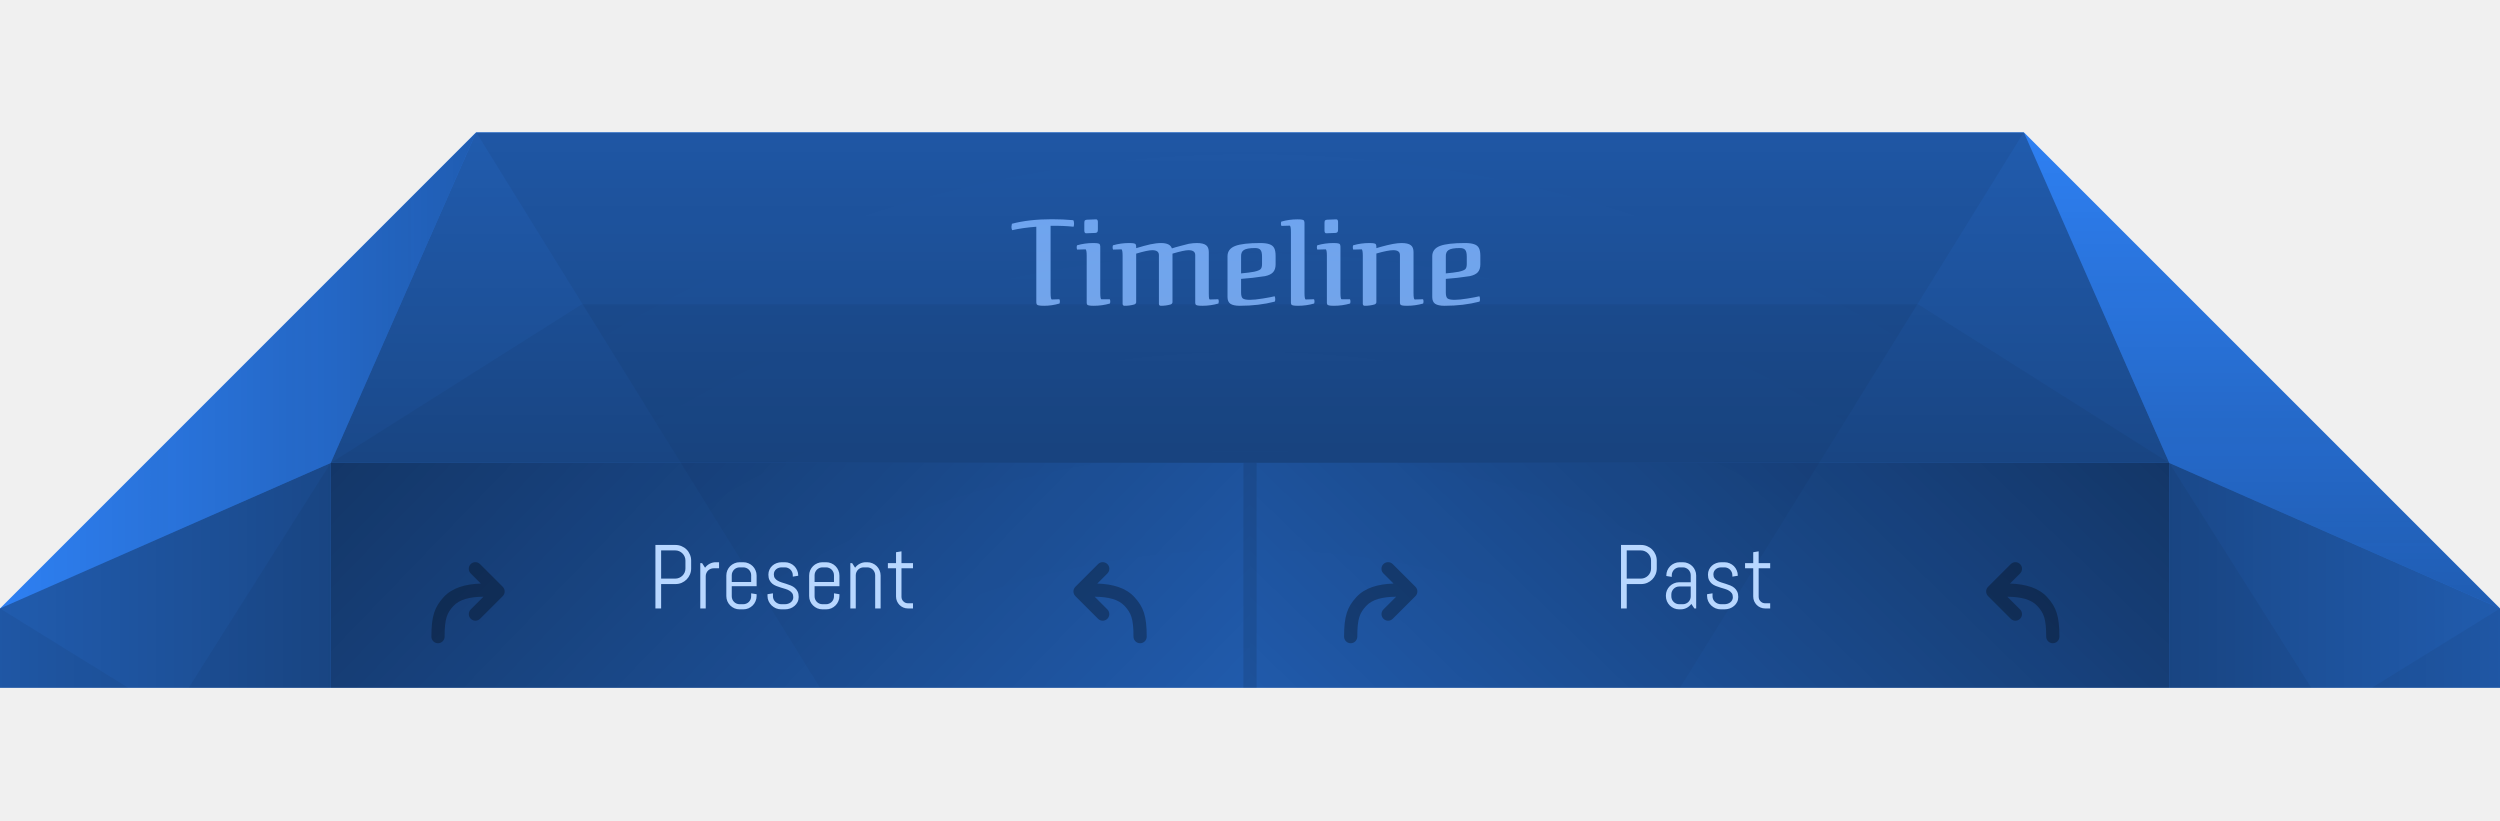
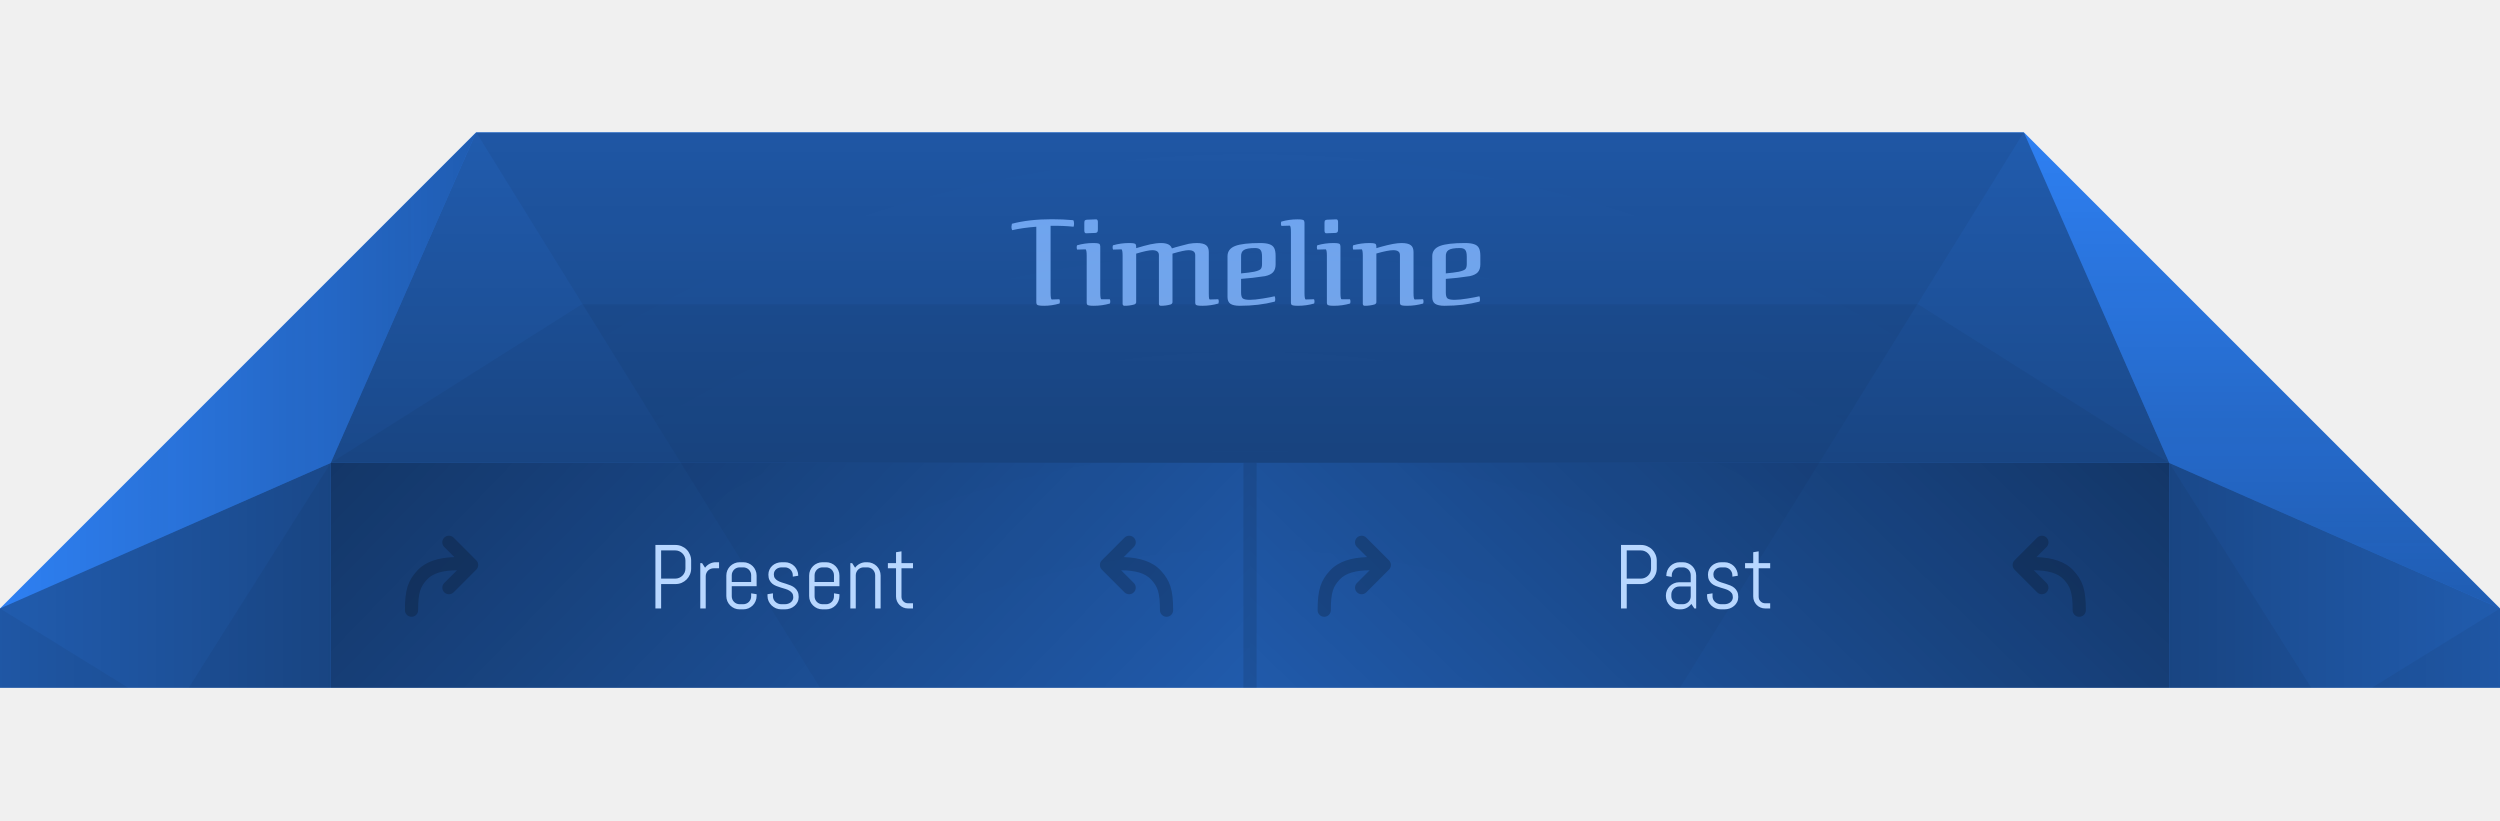
<svg xmlns="http://www.w3.org/2000/svg" width="189" height="62" viewBox="0 0 189 62" fill="none">
  <g clip-path="url(#clip0_135_5661)">
    <g clip-path="url(#clip1_135_5661)">
      <path fill-rule="evenodd" clip-rule="evenodd" d="M36 199L153 199L189 163L189 46L168.291 38.035L189 46L153 10L36 10L0 46L1.52588e-05 163L36 199Z" fill="#006AFF" fill-opacity="0.8" />
      <g style="mix-blend-mode:luminosity">
        <path fill-rule="evenodd" clip-rule="evenodd" d="M153 199L94.5 104.5L189 163L189 46L94.5 104.5L153 10L36 10L94.5 104.5L-5.11423e-06 46L-5.11423e-06 163L94.5 104.5L36 199L153 199Z" fill="url(#paint0_radial_135_5661)" fill-opacity="0.05" />
        <path d="M36 10L153 10L164 35L25 35L36 10Z" fill="url(#paint1_linear_135_5661)" fill-opacity="0.51" />
        <path d="M189 46L189 163L164 174L164 35L189 46Z" fill="url(#paint2_linear_135_5661)" fill-opacity="0.51" />
        <path d="M4.80827e-07 163L5.59506e-06 46L25 35L25 174L4.80827e-07 163Z" fill="url(#paint3_linear_135_5661)" fill-opacity="0.51" />
        <path fill-rule="evenodd" clip-rule="evenodd" d="M164 174L25 174L25 35L164 35L164 174ZM164 174L176 155L176 54L164 35L145 23L44 23L25 35L13 54L13 155L25 174L44 186L145 186L164 174Z" fill="black" fill-opacity="0.05" />
        <path d="M164 35L94.5 35L94.5 104.5L164 104.5L164 35Z" fill="url(#paint4_linear_135_5661)" />
        <path d="M94.5 104.5L94.5 35L25 35L25 104.5L94.5 104.5Z" fill="url(#paint5_linear_135_5661)" />
        <path fill-rule="evenodd" clip-rule="evenodd" d="M94 174H95L95 105L164 105V104L95 104V35H94V104H25V105H94L94 174Z" fill="black" fill-opacity="0.1" />
        <path d="M36 10L0 46L25 35L36 10Z" fill="url(#paint6_linear_135_5661)" fill-opacity="0.33" />
        <path d="M189 46L153 10L164 35L189 46Z" fill="url(#paint7_linear_135_5661)" fill-opacity="0.33" />
      </g>
      <g clip-path="url(#clip2_135_5661)">
        <path d="M125.251 42.977C125.251 43.14 125.22 43.292 125.157 43.435C125.097 43.578 125.013 43.703 124.906 43.81C124.799 43.917 124.673 44.002 124.528 44.065C124.385 44.125 124.232 44.155 124.069 44.155L122.981 44.155L122.981 46L122.549 46L122.549 41.199L124.069 41.199C124.232 41.199 124.385 41.23 124.528 41.292C124.673 41.353 124.799 41.436 124.906 41.544C125.013 41.651 125.097 41.777 125.157 41.922C125.22 42.065 125.251 42.218 125.251 42.381L125.251 42.977ZM124.819 42.381C124.819 42.273 124.799 42.174 124.759 42.083C124.719 41.989 124.663 41.907 124.592 41.838C124.522 41.767 124.441 41.711 124.347 41.671C124.256 41.631 124.156 41.611 124.049 41.611L122.981 41.611L122.981 43.743L124.049 43.743C124.156 43.743 124.256 43.723 124.347 43.683C124.441 43.643 124.522 43.588 124.592 43.519C124.663 43.45 124.719 43.37 124.759 43.278C124.799 43.184 124.819 43.084 124.819 42.977L124.819 42.381ZM128.094 46L127.866 45.658C127.772 45.781 127.655 45.881 127.515 45.956C127.374 46.03 127.22 46.067 127.052 46.067L126.949 46.067C126.81 46.067 126.68 46.041 126.557 45.99C126.434 45.936 126.327 45.864 126.235 45.772C126.144 45.681 126.071 45.574 126.018 45.451C125.967 45.328 125.941 45.198 125.941 45.059L125.941 45.026C125.941 44.887 125.967 44.757 126.018 44.634C126.071 44.511 126.144 44.404 126.235 44.313C126.327 44.221 126.434 44.15 126.557 44.098C126.68 44.045 126.81 44.018 126.949 44.018L127.819 44.018L127.819 43.489C127.819 43.406 127.804 43.329 127.772 43.258C127.741 43.184 127.699 43.121 127.645 43.067C127.592 43.014 127.528 42.971 127.454 42.94C127.383 42.908 127.306 42.893 127.223 42.893L126.982 42.893C126.9 42.893 126.821 42.908 126.748 42.94C126.676 42.971 126.614 43.014 126.56 43.067C126.507 43.121 126.464 43.184 126.433 43.258C126.402 43.329 126.386 43.406 126.386 43.489L126.386 43.613L125.974 43.546L125.974 43.512C125.974 43.374 126 43.243 126.051 43.121C126.105 42.998 126.177 42.891 126.269 42.799C126.36 42.708 126.468 42.636 126.59 42.585C126.713 42.531 126.844 42.505 126.982 42.505L127.223 42.505C127.362 42.505 127.492 42.531 127.615 42.585C127.738 42.636 127.845 42.708 127.936 42.799C128.028 42.891 128.099 42.998 128.151 43.121C128.204 43.243 128.231 43.374 128.231 43.512L128.231 46L128.094 46ZM127.819 44.339L126.949 44.339C126.866 44.339 126.788 44.355 126.714 44.386C126.643 44.417 126.58 44.461 126.527 44.517C126.473 44.57 126.431 44.634 126.4 44.708C126.368 44.779 126.353 44.856 126.353 44.939L126.353 45.083C126.353 45.165 126.368 45.243 126.4 45.317C126.431 45.389 126.473 45.451 126.527 45.505C126.58 45.558 126.643 45.6 126.714 45.632C126.788 45.663 126.866 45.679 126.949 45.679L127.223 45.679C127.306 45.679 127.383 45.663 127.454 45.632C127.528 45.6 127.592 45.558 127.645 45.505C127.699 45.451 127.741 45.389 127.772 45.317C127.804 45.243 127.819 45.165 127.819 45.083L127.819 44.339ZM131.412 45.13C131.412 45.268 131.384 45.395 131.328 45.511C131.272 45.625 131.196 45.723 131.1 45.806C131.004 45.889 130.893 45.953 130.766 46C130.641 46.045 130.509 46.067 130.371 46.067L130.096 46.067C129.958 46.067 129.825 46.041 129.698 45.99C129.573 45.936 129.462 45.864 129.366 45.772C129.272 45.681 129.196 45.574 129.138 45.451C129.083 45.328 129.055 45.198 129.055 45.059L129.055 44.922L129.467 44.855L129.467 45.083C129.467 45.165 129.483 45.243 129.517 45.317C129.552 45.389 129.599 45.451 129.657 45.505C129.715 45.558 129.782 45.6 129.858 45.632C129.934 45.663 130.013 45.679 130.096 45.679L130.371 45.679C130.453 45.679 130.532 45.666 130.608 45.642C130.684 45.617 130.751 45.583 130.809 45.538C130.869 45.491 130.916 45.435 130.95 45.371C130.985 45.306 131.003 45.232 131.003 45.15C131.003 45.027 130.977 44.926 130.923 44.848C130.869 44.77 130.798 44.705 130.709 44.654C130.622 44.6 130.521 44.557 130.407 44.523C130.296 44.488 130.181 44.453 130.062 44.42C129.944 44.384 129.828 44.344 129.714 44.299C129.603 44.255 129.502 44.197 129.413 44.125C129.326 44.051 129.256 43.96 129.202 43.85C129.148 43.741 129.122 43.605 129.122 43.442C129.122 43.304 129.148 43.178 129.202 43.064C129.256 42.948 129.328 42.848 129.42 42.766C129.511 42.683 129.617 42.62 129.738 42.575C129.86 42.528 129.991 42.505 130.129 42.505L130.371 42.505C130.509 42.505 130.64 42.531 130.762 42.585C130.885 42.636 130.992 42.708 131.084 42.799C131.175 42.891 131.247 42.998 131.298 43.121C131.352 43.243 131.378 43.374 131.378 43.512L131.378 43.526L130.967 43.593L130.967 43.489C130.967 43.406 130.951 43.329 130.92 43.258C130.888 43.184 130.846 43.121 130.792 43.067C130.739 43.014 130.675 42.971 130.602 42.94C130.53 42.908 130.453 42.893 130.371 42.893L130.129 42.893C130.047 42.893 129.969 42.905 129.895 42.93C129.824 42.954 129.761 42.99 129.708 43.037C129.654 43.081 129.612 43.136 129.58 43.201C129.549 43.266 129.533 43.339 129.533 43.422C129.533 43.54 129.56 43.637 129.614 43.713C129.667 43.787 129.738 43.849 129.825 43.901C129.914 43.952 130.015 43.996 130.126 44.031C130.24 44.065 130.355 44.1 130.471 44.139C130.589 44.174 130.704 44.215 130.816 44.262C130.93 44.309 131.03 44.37 131.117 44.443C131.206 44.517 131.278 44.609 131.331 44.721C131.385 44.83 131.412 44.967 131.412 45.13ZM133.451 46C133.326 46 133.208 45.977 133.096 45.93C132.987 45.883 132.891 45.818 132.808 45.736C132.728 45.653 132.663 45.557 132.614 45.448C132.567 45.338 132.544 45.221 132.544 45.096L132.544 42.963L131.927 42.963L131.927 42.572L132.544 42.572L132.544 41.748L132.955 41.681L132.955 42.572L133.826 42.572L133.826 42.963L132.955 42.963L132.955 45.116C132.955 45.185 132.968 45.25 132.992 45.31C133.019 45.368 133.055 45.42 133.099 45.464C133.144 45.509 133.196 45.545 133.257 45.572C133.317 45.596 133.382 45.608 133.451 45.608L133.826 45.608L133.826 46L133.451 46Z" fill="#B8D7FF" />
-         <g opacity="0.3">
-           <path fill-rule="evenodd" clip-rule="evenodd" d="M150.299 45.067L152.011 46.779C152.206 46.974 152.522 46.974 152.717 46.779C152.912 46.584 152.912 46.267 152.717 46.072L151.756 45.112C152.791 45.121 153.569 45.314 154.028 45.817C154.507 46.341 154.692 46.756 154.692 48.13C154.692 48.406 154.916 48.629 155.192 48.629C155.467 48.629 155.691 48.406 155.691 48.13C155.691 46.569 155.45 45.893 154.766 45.144C154.124 44.442 153.138 44.155 151.955 44.117L152.72 43.352C152.915 43.157 152.915 42.841 152.72 42.646C152.525 42.451 152.209 42.451 152.014 42.646L150.299 44.361C150.104 44.556 150.104 44.872 150.299 45.067Z" fill="black" />
-           <path fill-rule="evenodd" clip-rule="evenodd" d="M107.007 45.067L105.294 46.779C105.099 46.974 104.783 46.974 104.588 46.779C104.393 46.584 104.393 46.267 104.588 46.072L105.549 45.112C104.514 45.121 103.736 45.314 103.276 45.817C102.797 46.341 102.612 46.756 102.612 48.13C102.612 48.406 102.388 48.629 102.112 48.629C101.836 48.629 101.613 48.406 101.613 48.13C101.613 46.569 101.854 45.893 102.538 45.144C103.18 44.442 104.167 44.155 105.35 44.117L104.585 43.352C104.39 43.157 104.39 42.841 104.585 42.646C104.78 42.451 105.096 42.451 105.291 42.646L107.007 44.361C107.202 44.556 107.202 44.872 107.007 45.067Z" fill="black" />
+         <g opacity="0.2">
+           <path fill-rule="evenodd" clip-rule="evenodd" d="M152.299 43.067L154.01 44.779C154.205 44.974 154.522 44.974 154.717 44.779C154.912 44.584 154.912 44.267 154.717 44.072L153.756 43.112C154.79 43.121 155.568 43.314 156.028 43.817C156.506 44.341 156.692 44.756 156.692 46.13C156.692 46.406 156.915 46.629 157.191 46.629C157.467 46.629 157.69 46.406 157.69 46.13C157.69 44.569 157.45 43.893 156.765 43.144C156.124 42.442 155.137 42.155 153.954 42.117L154.719 41.352C154.914 41.157 154.914 40.841 154.719 40.646C154.524 40.451 154.208 40.451 154.013 40.646L152.299 42.361C152.104 42.556 152.104 42.872 152.299 43.067Z" fill="black" />
+           <path fill-rule="evenodd" clip-rule="evenodd" d="M105.006 43.067L103.294 44.779C103.099 44.974 102.782 44.974 102.587 44.779C102.392 44.584 102.392 44.267 102.587 44.072L103.548 43.112C102.514 43.121 101.735 43.314 101.275 43.817C100.797 44.341 100.611 44.756 100.611 46.13C100.611 46.406 100.388 46.629 100.112 46.629C99.836 46.629 99.612 46.406 99.612 46.13C99.612 44.569 99.853 43.893 100.538 43.144C101.179 42.442 102.166 42.155 103.35 42.117L102.585 41.352C102.389 41.157 102.389 40.841 102.585 40.646C102.78 40.451 103.096 40.451 103.291 40.646L105.006 42.361C105.201 42.556 105.201 42.872 105.006 43.067Z" fill="black" />
        </g>
      </g>
      <g clip-path="url(#clip3_135_5661)">
        <path d="M52.251 42.977C52.251 43.14 52.22 43.292 52.157 43.435C52.097 43.578 52.013 43.703 51.906 43.81C51.799 43.917 51.673 44.002 51.528 44.065C51.385 44.125 51.232 44.155 51.069 44.155L49.981 44.155L49.981 46L49.549 46L49.549 41.199L51.069 41.199C51.232 41.199 51.385 41.23 51.528 41.292C51.673 41.353 51.799 41.436 51.906 41.544C52.013 41.651 52.097 41.777 52.157 41.922C52.22 42.065 52.251 42.218 52.251 42.381L52.251 42.977ZM51.819 42.381C51.819 42.273 51.799 42.174 51.759 42.083C51.719 41.989 51.663 41.907 51.592 41.838C51.522 41.767 51.441 41.711 51.347 41.671C51.256 41.631 51.156 41.611 51.049 41.611L49.981 41.611L49.981 43.743L51.049 43.743C51.156 43.743 51.256 43.723 51.347 43.683C51.441 43.643 51.522 43.588 51.592 43.519C51.663 43.45 51.719 43.37 51.759 43.278C51.799 43.184 51.819 43.084 51.819 42.977L51.819 42.381ZM53.949 42.963C53.866 42.963 53.788 42.979 53.714 43.01C53.643 43.041 53.58 43.084 53.527 43.137C53.473 43.191 53.431 43.255 53.4 43.328C53.368 43.4 53.353 43.477 53.353 43.559L53.353 46L52.941 46L52.941 42.572L53.078 42.572L53.303 42.92C53.396 42.792 53.513 42.692 53.654 42.618C53.797 42.542 53.952 42.505 54.119 42.505L54.361 42.505L54.361 42.963L53.949 42.963ZM57.2 45.059C57.2 45.198 57.173 45.328 57.119 45.451C57.068 45.574 56.997 45.681 56.905 45.772C56.814 45.864 56.706 45.936 56.584 45.99C56.461 46.041 56.33 46.067 56.192 46.067L55.917 46.067C55.779 46.067 55.648 46.041 55.526 45.99C55.403 45.936 55.296 45.864 55.204 45.772C55.113 45.681 55.04 45.574 54.987 45.451C54.935 45.328 54.91 45.198 54.91 45.059L54.91 43.512C54.91 43.374 54.935 43.243 54.987 43.121C55.04 42.998 55.113 42.891 55.204 42.799C55.296 42.708 55.403 42.636 55.526 42.585C55.648 42.531 55.779 42.505 55.917 42.505L56.192 42.505C56.33 42.505 56.461 42.531 56.584 42.585C56.706 42.636 56.814 42.708 56.905 42.799C56.997 42.891 57.068 42.998 57.119 43.121C57.173 43.243 57.2 43.374 57.2 43.512L57.2 44.319L55.321 44.319L55.321 45.083C55.321 45.165 55.337 45.243 55.368 45.317C55.4 45.389 55.442 45.451 55.495 45.505C55.549 45.558 55.612 45.6 55.683 45.632C55.757 45.663 55.835 45.679 55.917 45.679L56.192 45.679C56.275 45.679 56.352 45.663 56.423 45.632C56.497 45.6 56.56 45.558 56.614 45.505C56.667 45.451 56.71 45.389 56.741 45.317C56.772 45.243 56.788 45.165 56.788 45.083L56.788 44.855L57.2 44.922L57.2 45.059ZM56.788 43.489C56.788 43.406 56.772 43.329 56.741 43.258C56.71 43.184 56.667 43.121 56.614 43.067C56.56 43.014 56.497 42.971 56.423 42.94C56.352 42.908 56.275 42.893 56.192 42.893L55.917 42.893C55.835 42.893 55.757 42.908 55.683 42.94C55.612 42.971 55.549 43.014 55.495 43.067C55.442 43.121 55.4 43.184 55.368 43.258C55.337 43.329 55.321 43.406 55.321 43.489L55.321 43.998L56.788 43.998L56.788 43.489ZM60.381 45.13C60.381 45.268 60.353 45.395 60.297 45.511C60.241 45.625 60.165 45.723 60.069 45.806C59.973 45.889 59.862 45.953 59.734 46C59.609 46.045 59.478 46.067 59.339 46.067L59.065 46.067C58.926 46.067 58.794 46.041 58.666 45.99C58.541 45.936 58.431 45.864 58.335 45.772C58.241 45.681 58.165 45.574 58.107 45.451C58.051 45.328 58.023 45.198 58.023 45.059L58.023 44.922L58.435 44.855L58.435 45.083C58.435 45.165 58.452 45.243 58.486 45.317C58.521 45.389 58.568 45.451 58.626 45.505C58.684 45.558 58.751 45.6 58.827 45.632C58.903 45.663 58.982 45.679 59.065 45.679L59.339 45.679C59.422 45.679 59.501 45.666 59.577 45.642C59.653 45.617 59.72 45.583 59.778 45.538C59.838 45.491 59.885 45.435 59.919 45.371C59.954 45.306 59.972 45.232 59.972 45.15C59.972 45.027 59.945 44.926 59.892 44.848C59.838 44.77 59.767 44.705 59.678 44.654C59.59 44.6 59.49 44.557 59.376 44.523C59.264 44.488 59.15 44.453 59.031 44.42C58.913 44.384 58.797 44.344 58.683 44.299C58.571 44.255 58.471 44.197 58.382 44.125C58.295 44.051 58.224 43.96 58.171 43.85C58.117 43.741 58.09 43.605 58.09 43.442C58.09 43.304 58.117 43.178 58.171 43.064C58.224 42.948 58.297 42.848 58.388 42.766C58.48 42.683 58.586 42.62 58.706 42.575C58.829 42.528 58.96 42.505 59.098 42.505L59.339 42.505C59.478 42.505 59.608 42.531 59.731 42.585C59.854 42.636 59.961 42.708 60.053 42.799C60.144 42.891 60.215 42.998 60.267 43.121C60.32 43.243 60.347 43.374 60.347 43.512L60.347 43.526L59.935 43.593L59.935 43.489C59.935 43.406 59.92 43.329 59.888 43.258C59.857 43.184 59.815 43.121 59.761 43.067C59.708 43.014 59.644 42.971 59.57 42.94C59.499 42.908 59.422 42.893 59.339 42.893L59.098 42.893C59.016 42.893 58.938 42.905 58.864 42.93C58.792 42.954 58.73 42.99 58.676 43.037C58.623 43.081 58.58 43.136 58.549 43.201C58.518 43.266 58.502 43.339 58.502 43.422C58.502 43.54 58.529 43.637 58.583 43.713C58.636 43.787 58.706 43.849 58.794 43.901C58.883 43.952 58.983 43.996 59.095 44.031C59.209 44.065 59.324 44.1 59.44 44.139C59.558 44.174 59.673 44.215 59.785 44.262C59.898 44.309 59.999 44.37 60.086 44.443C60.175 44.517 60.247 44.609 60.3 44.721C60.354 44.83 60.381 44.967 60.381 45.13ZM63.461 45.059C63.461 45.198 63.434 45.328 63.381 45.451C63.329 45.574 63.258 45.681 63.166 45.772C63.075 45.864 62.968 45.936 62.845 45.99C62.722 46.041 62.592 46.067 62.453 46.067L62.179 46.067C62.04 46.067 61.91 46.041 61.787 45.99C61.664 45.936 61.557 45.864 61.465 45.772C61.374 45.681 61.301 45.574 61.248 45.451C61.196 45.328 61.171 45.198 61.171 45.059L61.171 43.512C61.171 43.374 61.196 43.243 61.248 43.121C61.301 42.998 61.374 42.891 61.465 42.799C61.557 42.708 61.664 42.636 61.787 42.585C61.91 42.531 62.04 42.505 62.179 42.505L62.453 42.505C62.592 42.505 62.722 42.531 62.845 42.585C62.968 42.636 63.075 42.708 63.166 42.799C63.258 42.891 63.329 42.998 63.381 43.121C63.434 43.243 63.461 43.374 63.461 43.512L63.461 44.319L61.583 44.319L61.583 45.083C61.583 45.165 61.598 45.243 61.63 45.317C61.661 45.389 61.703 45.451 61.757 45.505C61.81 45.558 61.873 45.6 61.944 45.632C62.018 45.663 62.096 45.679 62.179 45.679L62.453 45.679C62.536 45.679 62.613 45.663 62.684 45.632C62.758 45.6 62.821 45.558 62.875 45.505C62.929 45.451 62.971 45.389 63.002 45.317C63.033 45.243 63.049 45.165 63.049 45.083L63.049 44.855L63.461 44.922L63.461 45.059ZM63.049 43.489C63.049 43.406 63.033 43.329 63.002 43.258C62.971 43.184 62.929 43.121 62.875 43.067C62.821 43.014 62.758 42.971 62.684 42.94C62.613 42.908 62.536 42.893 62.453 42.893L62.179 42.893C62.096 42.893 62.018 42.908 61.944 42.94C61.873 42.971 61.81 43.014 61.757 43.067C61.703 43.121 61.661 43.184 61.63 43.258C61.598 43.329 61.583 43.406 61.583 43.489L61.583 43.998L63.049 43.998L63.049 43.489ZM66.163 46L66.163 43.489C66.163 43.406 66.147 43.329 66.116 43.258C66.085 43.184 66.042 43.121 65.989 43.067C65.935 43.014 65.872 42.971 65.798 42.94C65.727 42.908 65.65 42.893 65.567 42.893L65.292 42.893C65.21 42.893 65.132 42.908 65.058 42.94C64.987 42.971 64.924 43.014 64.871 43.067C64.817 43.121 64.775 43.184 64.743 43.258C64.712 43.329 64.696 43.406 64.696 43.489L64.696 46L64.285 46L64.285 42.572L64.422 42.572L64.646 42.92C64.74 42.792 64.857 42.692 64.998 42.618C65.141 42.542 65.296 42.505 65.463 42.505L65.567 42.505C65.705 42.505 65.836 42.531 65.959 42.585C66.082 42.636 66.189 42.708 66.28 42.799C66.372 42.891 66.443 42.998 66.494 43.121C66.548 43.243 66.575 43.374 66.575 43.512L66.575 46L66.163 46ZM68.647 46C68.522 46 68.404 45.977 68.292 45.93C68.183 45.883 68.087 45.818 68.004 45.736C67.924 45.653 67.859 45.557 67.81 45.448C67.763 45.338 67.74 45.221 67.74 45.096L67.74 42.963L67.124 42.963L67.124 42.572L67.74 42.572L67.74 41.748L68.152 41.681L68.152 42.572L69.022 42.572L69.022 42.963L68.152 42.963L68.152 45.116C68.152 45.185 68.164 45.25 68.189 45.31C68.215 45.368 68.251 45.42 68.296 45.464C68.34 45.509 68.393 45.545 68.453 45.572C68.513 45.596 68.578 45.608 68.647 45.608L69.022 45.608L69.022 46L68.647 46Z" fill="#B8D7FF" />
-         <g opacity="0.3">
-           <path fill-rule="evenodd" clip-rule="evenodd" d="M81.299 45.067L83.011 46.779C83.206 46.974 83.522 46.974 83.717 46.779C83.912 46.584 83.912 46.267 83.717 46.072L82.756 45.112C83.79 45.121 84.569 45.314 85.028 45.817C85.507 46.341 85.692 46.756 85.692 48.13C85.692 48.406 85.916 48.629 86.192 48.629C86.467 48.629 86.691 48.406 86.691 48.13C86.691 46.569 86.45 45.893 85.766 45.144C85.124 44.442 84.138 44.155 82.955 44.117L83.72 43.352C83.915 43.157 83.915 42.841 83.72 42.646C83.525 42.451 83.209 42.451 83.014 42.646L81.299 44.361C81.104 44.556 81.104 44.872 81.299 45.067Z" fill="black" />
-           <path fill-rule="evenodd" clip-rule="evenodd" d="M38.007 45.067L36.294 46.779C36.099 46.974 35.783 46.974 35.588 46.779C35.393 46.584 35.393 46.267 35.588 46.072L36.549 45.112C35.514 45.121 34.736 45.314 34.276 45.817C33.797 46.341 33.612 46.756 33.612 48.13C33.612 48.406 33.388 48.629 33.112 48.629C32.836 48.629 32.613 48.406 32.613 48.13C32.613 46.569 32.854 45.893 33.538 45.144C34.18 44.442 35.167 44.155 36.35 44.117L35.585 43.352C35.39 43.157 35.39 42.841 35.585 42.646C35.78 42.451 36.096 42.451 36.291 42.646L38.007 44.361C38.202 44.556 38.202 44.872 38.007 45.067Z" fill="black" />
+         <g opacity="0.2">
+           <path fill-rule="evenodd" clip-rule="evenodd" d="M83.299 43.067L85.01 44.779C85.205 44.974 85.522 44.974 85.716 44.779C85.912 44.584 85.912 44.267 85.716 44.072L84.756 43.112C85.79 43.121 86.568 43.314 87.028 43.817C87.507 44.341 87.692 44.756 87.692 46.13C87.692 46.406 87.915 46.629 88.191 46.629C88.467 46.629 88.69 46.406 88.69 46.13C88.69 44.569 88.45 43.893 87.765 43.144C87.124 42.442 86.137 42.155 84.954 42.117L85.719 41.352C85.914 41.157 85.914 40.841 85.719 40.646C85.524 40.451 85.208 40.451 85.013 40.646L83.299 42.361C83.104 42.556 83.104 42.872 83.299 43.067Z" fill="black" />
+           <path fill-rule="evenodd" clip-rule="evenodd" d="M36.006 43.067L34.294 44.779C34.099 44.974 33.782 44.974 33.587 44.779C33.392 44.584 33.392 44.267 33.587 44.072L34.548 43.112C33.514 43.121 32.735 43.314 32.275 43.817C31.797 44.341 31.611 44.756 31.611 46.13C31.611 46.406 31.387 46.629 31.112 46.629C30.836 46.629 30.612 46.406 30.612 46.13C30.612 44.569 30.853 43.893 31.538 43.144C32.179 42.442 33.166 42.155 34.349 42.117L33.584 41.352C33.389 41.157 33.389 40.841 33.584 40.646C33.78 40.451 34.096 40.451 34.291 40.646L36.006 42.361C36.201 42.556 36.201 42.872 36.006 43.067Z" fill="black" />
        </g>
      </g>
      <g style="mix-blend-mode:darken">
        <rect x="151" y="161" width="113" height="113" transform="rotate(-180 151 161)" fill="#4B84D3" fill-opacity="0.4" />
      </g>
      <g style="mix-blend-mode:luminosity">
        <path d="M79.515 16.574C80.085 16.574 80.628 16.598 81.144 16.646C81.18 16.706 81.198 16.793 81.198 16.907C81.198 16.997 81.186 17.075 81.162 17.141C80.682 17.087 80.103 17.063 79.425 17.069L79.425 22.145C79.425 22.475 79.458 22.64 79.524 22.64L80.091 22.622C80.115 22.664 80.127 22.721 80.127 22.793C80.127 22.841 80.118 22.892 80.1 22.946C79.704 23.06 79.32 23.117 78.948 23.117C78.756 23.117 78.618 23.108 78.534 23.09C78.456 23.078 78.402 23.048 78.372 23C78.348 22.946 78.339 22.856 78.345 22.73L78.345 17.141C77.643 17.195 77.034 17.282 76.518 17.402C76.482 17.318 76.464 17.234 76.464 17.15C76.464 17.102 76.476 17.024 76.5 16.916C77.364 16.688 78.369 16.574 79.515 16.574ZM82.118 17.636C82.01 17.648 81.962 17.552 81.974 17.348L81.974 16.889C81.974 16.787 81.983 16.718 82.001 16.682C82.025 16.646 82.076 16.622 82.154 16.61L82.856 16.583C82.964 16.571 83.012 16.667 83 16.871L83 17.33C83 17.432 82.988 17.501 82.964 17.537C82.946 17.573 82.898 17.597 82.82 17.609L82.118 17.636ZM83.936 22.793C83.936 22.841 83.927 22.892 83.909 22.946C83.513 23.06 83.108 23.117 82.694 23.117C82.514 23.117 82.388 23.108 82.316 23.09C82.244 23.078 82.196 23.048 82.172 23C82.154 22.946 82.148 22.856 82.154 22.73L82.154 19.346C82.154 19.016 82.121 18.851 82.055 18.851L81.434 18.869C81.41 18.827 81.398 18.77 81.398 18.698C81.398 18.65 81.407 18.599 81.425 18.545C81.821 18.431 82.226 18.374 82.64 18.374C82.82 18.374 82.946 18.383 83.018 18.401C83.09 18.413 83.135 18.446 83.153 18.5C83.177 18.548 83.186 18.635 83.18 18.761L83.18 22.145C83.18 22.463 83.21 22.622 83.27 22.622L83.9 22.622C83.924 22.664 83.936 22.721 83.936 22.793ZM87.11 18.914C86.876 18.914 86.471 19.001 85.895 19.175L85.895 22.838C85.895 22.922 85.847 22.982 85.751 23.018C85.523 23.084 85.28 23.117 85.022 23.117C84.92 23.117 84.869 23.066 84.869 22.964L84.869 19.346C84.869 19.016 84.836 18.851 84.77 18.851L84.149 18.869C84.125 18.827 84.113 18.77 84.113 18.698C84.113 18.65 84.122 18.599 84.14 18.545C84.536 18.431 84.941 18.374 85.355 18.374C85.535 18.374 85.661 18.383 85.733 18.401C85.805 18.413 85.85 18.446 85.868 18.5C85.892 18.548 85.901 18.635 85.895 18.761C86.333 18.629 86.687 18.533 86.957 18.473C87.263 18.407 87.536 18.374 87.776 18.374C88.232 18.374 88.505 18.509 88.595 18.779C88.733 18.731 88.952 18.668 89.252 18.59C89.6 18.5 89.81 18.446 89.882 18.428C90.11 18.392 90.308 18.374 90.476 18.374C90.806 18.374 91.04 18.428 91.178 18.536C91.316 18.638 91.385 18.812 91.385 19.058L91.385 22.145C91.385 22.343 91.391 22.478 91.403 22.55C91.409 22.61 91.436 22.64 91.484 22.64L92.105 22.622C92.129 22.688 92.141 22.745 92.141 22.793C92.141 22.811 92.135 22.844 92.123 22.892L92.114 22.946C91.718 23.06 91.313 23.117 90.899 23.117C90.719 23.117 90.593 23.108 90.521 23.09C90.449 23.078 90.401 23.048 90.377 23C90.359 22.946 90.353 22.856 90.359 22.73L90.359 19.283C90.359 19.037 90.191 18.914 89.855 18.914C89.633 18.914 89.228 19.001 88.64 19.175L88.64 22.838C88.64 22.922 88.592 22.982 88.496 23.018C88.268 23.084 88.025 23.117 87.767 23.117C87.665 23.117 87.614 23.066 87.614 22.964L87.614 19.283C87.614 19.037 87.446 18.914 87.11 18.914ZM95.464 22.568C95.878 22.502 96.178 22.445 96.364 22.397C96.394 22.457 96.409 22.532 96.409 22.622C96.409 22.7 96.397 22.76 96.373 22.802C95.569 23.012 94.687 23.117 93.727 23.117C93.403 23.117 93.166 23.066 93.016 22.964C92.872 22.862 92.8 22.694 92.8 22.46L92.8 19.373C92.8 19.001 92.998 18.74 93.394 18.59C93.778 18.446 94.402 18.374 95.266 18.374C95.572 18.374 95.806 18.404 95.968 18.464C96.136 18.518 96.256 18.614 96.328 18.752C96.4 18.89 96.436 19.088 96.436 19.346L96.436 19.985C96.436 20.237 96.373 20.435 96.247 20.579C96.121 20.717 95.92 20.816 95.644 20.876C94.978 20.978 94.372 21.047 93.826 21.083L93.826 22.109C93.826 22.337 93.868 22.487 93.952 22.559C94.042 22.631 94.222 22.667 94.492 22.667C94.732 22.667 95.056 22.634 95.464 22.568ZM94.033 18.905C93.883 19.001 93.814 19.169 93.826 19.409L93.826 20.669C94.228 20.633 94.555 20.591 94.807 20.543C95.053 20.489 95.215 20.426 95.293 20.354C95.371 20.282 95.41 20.15 95.41 19.958L95.41 19.409C95.41 19.157 95.371 18.986 95.293 18.896C95.221 18.8 95.086 18.752 94.888 18.752C94.468 18.752 94.183 18.803 94.033 18.905ZM99.376 22.793C99.376 22.841 99.367 22.892 99.349 22.946C98.953 23.06 98.548 23.117 98.134 23.117C97.954 23.117 97.828 23.108 97.756 23.09C97.684 23.078 97.636 23.048 97.612 23C97.594 22.946 97.588 22.856 97.594 22.73L97.594 17.555C97.594 17.225 97.561 17.06 97.495 17.06L96.874 17.078C96.85 17.036 96.838 16.979 96.838 16.907C96.838 16.859 96.847 16.808 96.865 16.754C97.261 16.64 97.666 16.583 98.08 16.583C98.26 16.583 98.386 16.592 98.458 16.61C98.53 16.622 98.575 16.655 98.593 16.709C98.617 16.757 98.626 16.844 98.62 16.97L98.62 22.145C98.62 22.475 98.653 22.64 98.719 22.64L99.34 22.622C99.364 22.664 99.376 22.721 99.376 22.793ZM100.276 17.636C100.168 17.648 100.12 17.552 100.132 17.348L100.132 16.889C100.132 16.787 100.141 16.718 100.159 16.682C100.183 16.646 100.234 16.622 100.312 16.61L101.014 16.583C101.122 16.571 101.17 16.667 101.158 16.871L101.158 17.33C101.158 17.432 101.146 17.501 101.122 17.537C101.104 17.573 101.056 17.597 100.978 17.609L100.276 17.636ZM102.094 22.793C102.094 22.841 102.085 22.892 102.067 22.946C101.671 23.06 101.266 23.117 100.852 23.117C100.672 23.117 100.546 23.108 100.474 23.09C100.402 23.078 100.354 23.048 100.33 23C100.312 22.946 100.306 22.856 100.312 22.73L100.312 19.346C100.312 19.016 100.279 18.851 100.213 18.851L99.592 18.869C99.568 18.827 99.556 18.77 99.556 18.698C99.556 18.65 99.565 18.599 99.583 18.545C99.979 18.431 100.384 18.374 100.798 18.374C100.978 18.374 101.104 18.383 101.176 18.401C101.248 18.413 101.293 18.446 101.311 18.5C101.335 18.548 101.344 18.635 101.338 18.761L101.338 22.145C101.338 22.463 101.368 22.622 101.428 22.622L102.058 22.622C102.082 22.664 102.094 22.721 102.094 22.793ZM105.332 18.914C105.062 18.914 104.636 18.998 104.054 19.166L104.054 22.838C104.054 22.922 104.006 22.982 103.91 23.018C103.682 23.084 103.439 23.117 103.181 23.117C103.079 23.117 103.028 23.066 103.028 22.964L103.028 19.346C103.028 19.016 102.995 18.851 102.929 18.851L102.308 18.869C102.284 18.827 102.272 18.77 102.272 18.698C102.272 18.65 102.281 18.599 102.299 18.545C102.695 18.431 103.1 18.374 103.514 18.374C103.694 18.374 103.82 18.383 103.892 18.401C103.964 18.413 104.009 18.446 104.027 18.5C104.051 18.548 104.06 18.635 104.054 18.761L104.387 18.662C104.597 18.602 104.747 18.563 104.837 18.545C104.831 18.545 104.897 18.53 105.035 18.5C105.203 18.458 105.407 18.422 105.647 18.392C105.791 18.38 105.893 18.374 105.953 18.374C106.283 18.374 106.517 18.428 106.655 18.536C106.793 18.638 106.862 18.812 106.862 19.058L106.862 22.145C106.862 22.475 106.895 22.64 106.961 22.64L107.582 22.622C107.606 22.664 107.618 22.721 107.618 22.793C107.618 22.841 107.609 22.892 107.591 22.946C107.195 23.06 106.79 23.117 106.376 23.117C106.196 23.117 106.07 23.108 105.998 23.09C105.926 23.078 105.878 23.048 105.854 23C105.836 22.946 105.83 22.856 105.836 22.73L105.836 19.283C105.836 19.037 105.668 18.914 105.332 18.914ZM110.942 22.568C111.356 22.502 111.656 22.445 111.842 22.397C111.872 22.457 111.887 22.532 111.887 22.622C111.887 22.7 111.875 22.76 111.851 22.802C111.047 23.012 110.165 23.117 109.205 23.117C108.881 23.117 108.644 23.066 108.494 22.964C108.35 22.862 108.278 22.694 108.278 22.46L108.278 19.373C108.278 19.001 108.476 18.74 108.872 18.59C109.256 18.446 109.88 18.374 110.744 18.374C111.05 18.374 111.284 18.404 111.446 18.464C111.614 18.518 111.734 18.614 111.806 18.752C111.878 18.89 111.914 19.088 111.914 19.346L111.914 19.985C111.914 20.237 111.851 20.435 111.725 20.579C111.599 20.717 111.398 20.816 111.122 20.876C110.456 20.978 109.85 21.047 109.304 21.083L109.304 22.109C109.304 22.337 109.346 22.487 109.43 22.559C109.52 22.631 109.7 22.667 109.97 22.667C110.21 22.667 110.534 22.634 110.942 22.568ZM109.511 18.905C109.361 19.001 109.292 19.169 109.304 19.409L109.304 20.669C109.706 20.633 110.033 20.591 110.285 20.543C110.531 20.489 110.693 20.426 110.771 20.354C110.849 20.282 110.888 20.15 110.888 19.958L110.888 19.409C110.888 19.157 110.849 18.986 110.771 18.896C110.699 18.8 110.564 18.752 110.366 18.752C109.946 18.752 109.661 18.803 109.511 18.905Z" fill="#66A6FF" />
      </g>
    </g>
  </g>
  <defs>
    <radialGradient id="paint0_radial_135_5661" cx="0" cy="0" r="1" gradientUnits="userSpaceOnUse" gradientTransform="translate(94.5 104.5) rotate(-90) scale(94.5 94.5)">
      <stop stop-opacity="0" />
      <stop offset="1" />
    </radialGradient>
    <linearGradient id="paint1_linear_135_5661" x1="94.5" y1="10" x2="94.5" y2="35" gradientUnits="userSpaceOnUse">
      <stop stop-opacity="0.61" />
      <stop offset="1" stop-opacity="0.89" />
    </linearGradient>
    <linearGradient id="paint2_linear_135_5661" x1="189" y1="104.5" x2="164" y2="104.5" gradientUnits="userSpaceOnUse">
      <stop stop-opacity="0.61" />
      <stop offset="1" stop-opacity="0.89" />
    </linearGradient>
    <linearGradient id="paint3_linear_135_5661" x1="3.03794e-06" y1="104.5" x2="25" y2="104.5" gradientUnits="userSpaceOnUse">
      <stop stop-opacity="0.61" />
      <stop offset="1" stop-opacity="0.89" />
    </linearGradient>
    <linearGradient id="paint4_linear_135_5661" x1="164" y1="35" x2="96.5" y2="105" gradientUnits="userSpaceOnUse">
      <stop stop-opacity="0.59" />
      <stop offset="1" stop-opacity="0.13" />
    </linearGradient>
    <linearGradient id="paint5_linear_135_5661" x1="25" y1="35" x2="95" y2="102.5" gradientUnits="userSpaceOnUse">
      <stop stop-opacity="0.59" />
      <stop offset="1" stop-opacity="0.13" />
    </linearGradient>
    <linearGradient id="paint6_linear_135_5661" x1="7.86805e-07" y1="28" x2="36" y2="28" gradientUnits="userSpaceOnUse">
      <stop stop-opacity="0.12" />
      <stop offset="1" stop-color="#0B0A0A" />
    </linearGradient>
    <linearGradient id="paint7_linear_135_5661" x1="171" y1="10" x2="171" y2="46" gradientUnits="userSpaceOnUse">
      <stop stop-opacity="0.12" />
      <stop offset="1" stop-color="#0B0A0A" />
    </linearGradient>
    <clipPath id="clip0_135_5661">
      <rect width="189" height="42" fill="white" transform="matrix(-1 0 0 -1 189 52)" />
    </clipPath>
    <clipPath id="clip1_135_5661">
      <rect width="189" height="189" fill="white" transform="matrix(-1 0 0 -1 189 199)" />
    </clipPath>
    <clipPath id="clip2_135_5661">
      <rect width="64" height="64" fill="white" transform="matrix(-1 0 0 -1 161 102)" />
    </clipPath>
    <clipPath id="clip3_135_5661">
      <rect width="64" height="64" fill="white" transform="matrix(-1 0 0 -1 92 102)" />
    </clipPath>
  </defs>
</svg>
